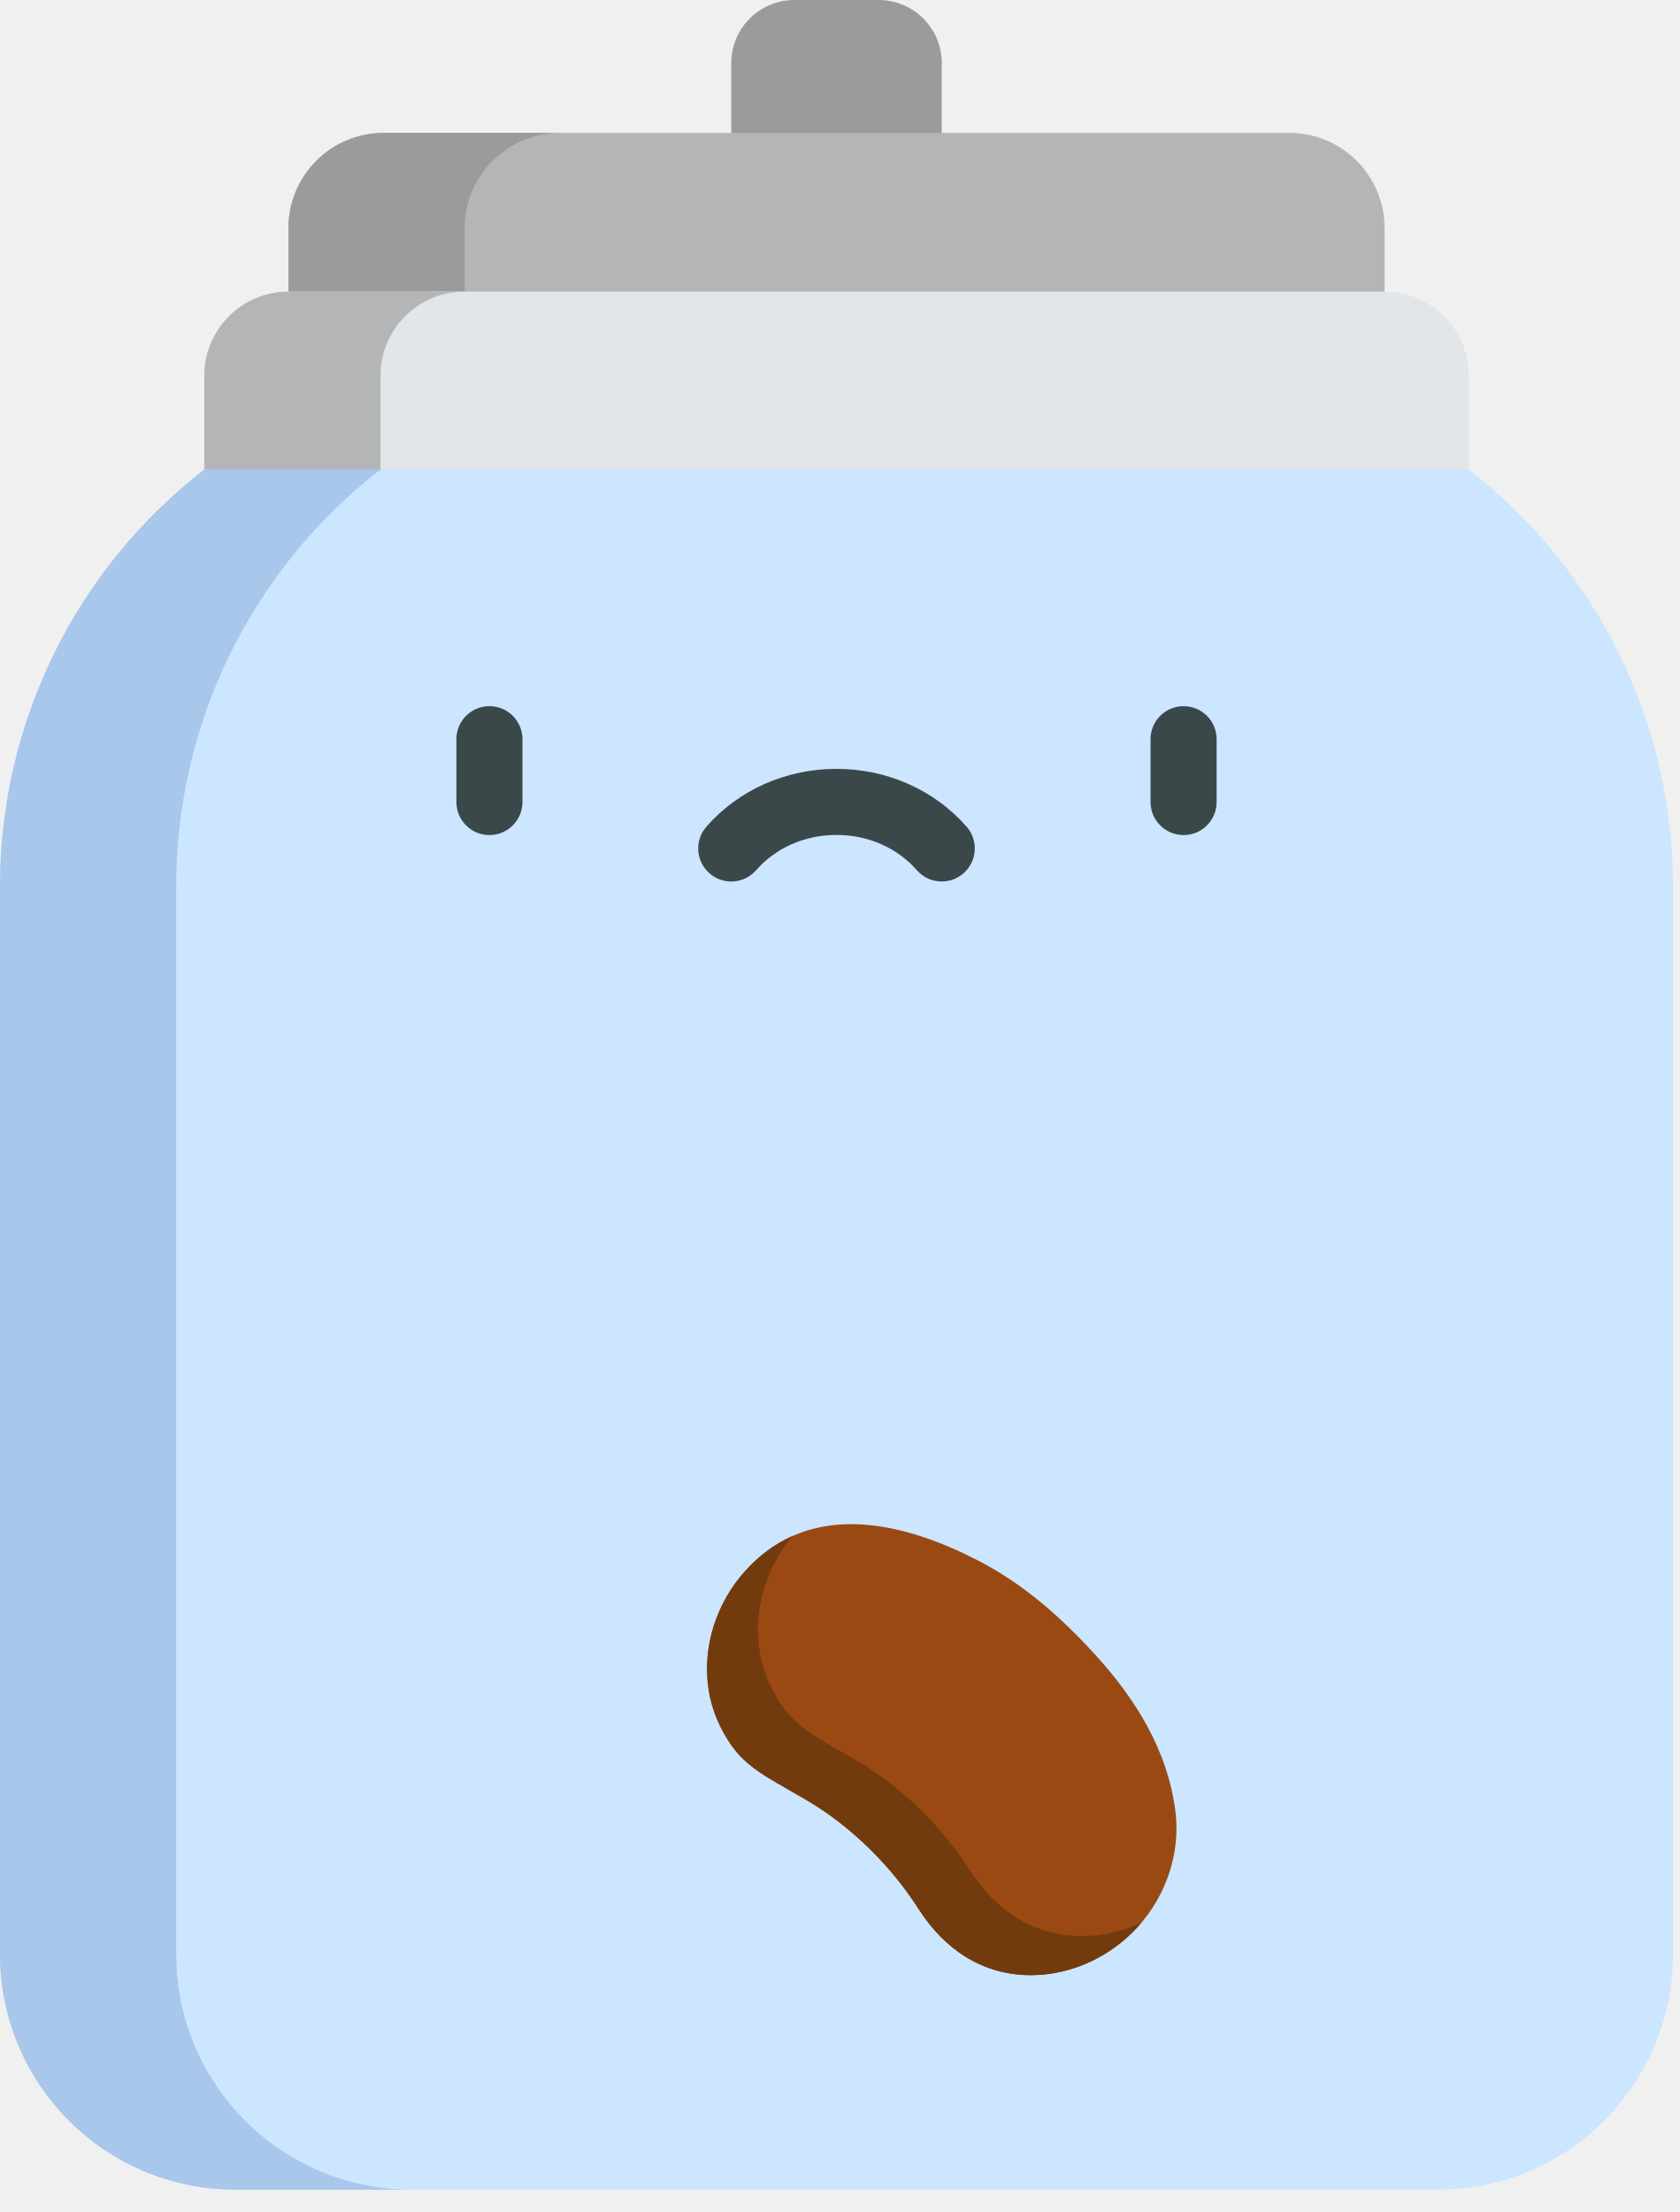
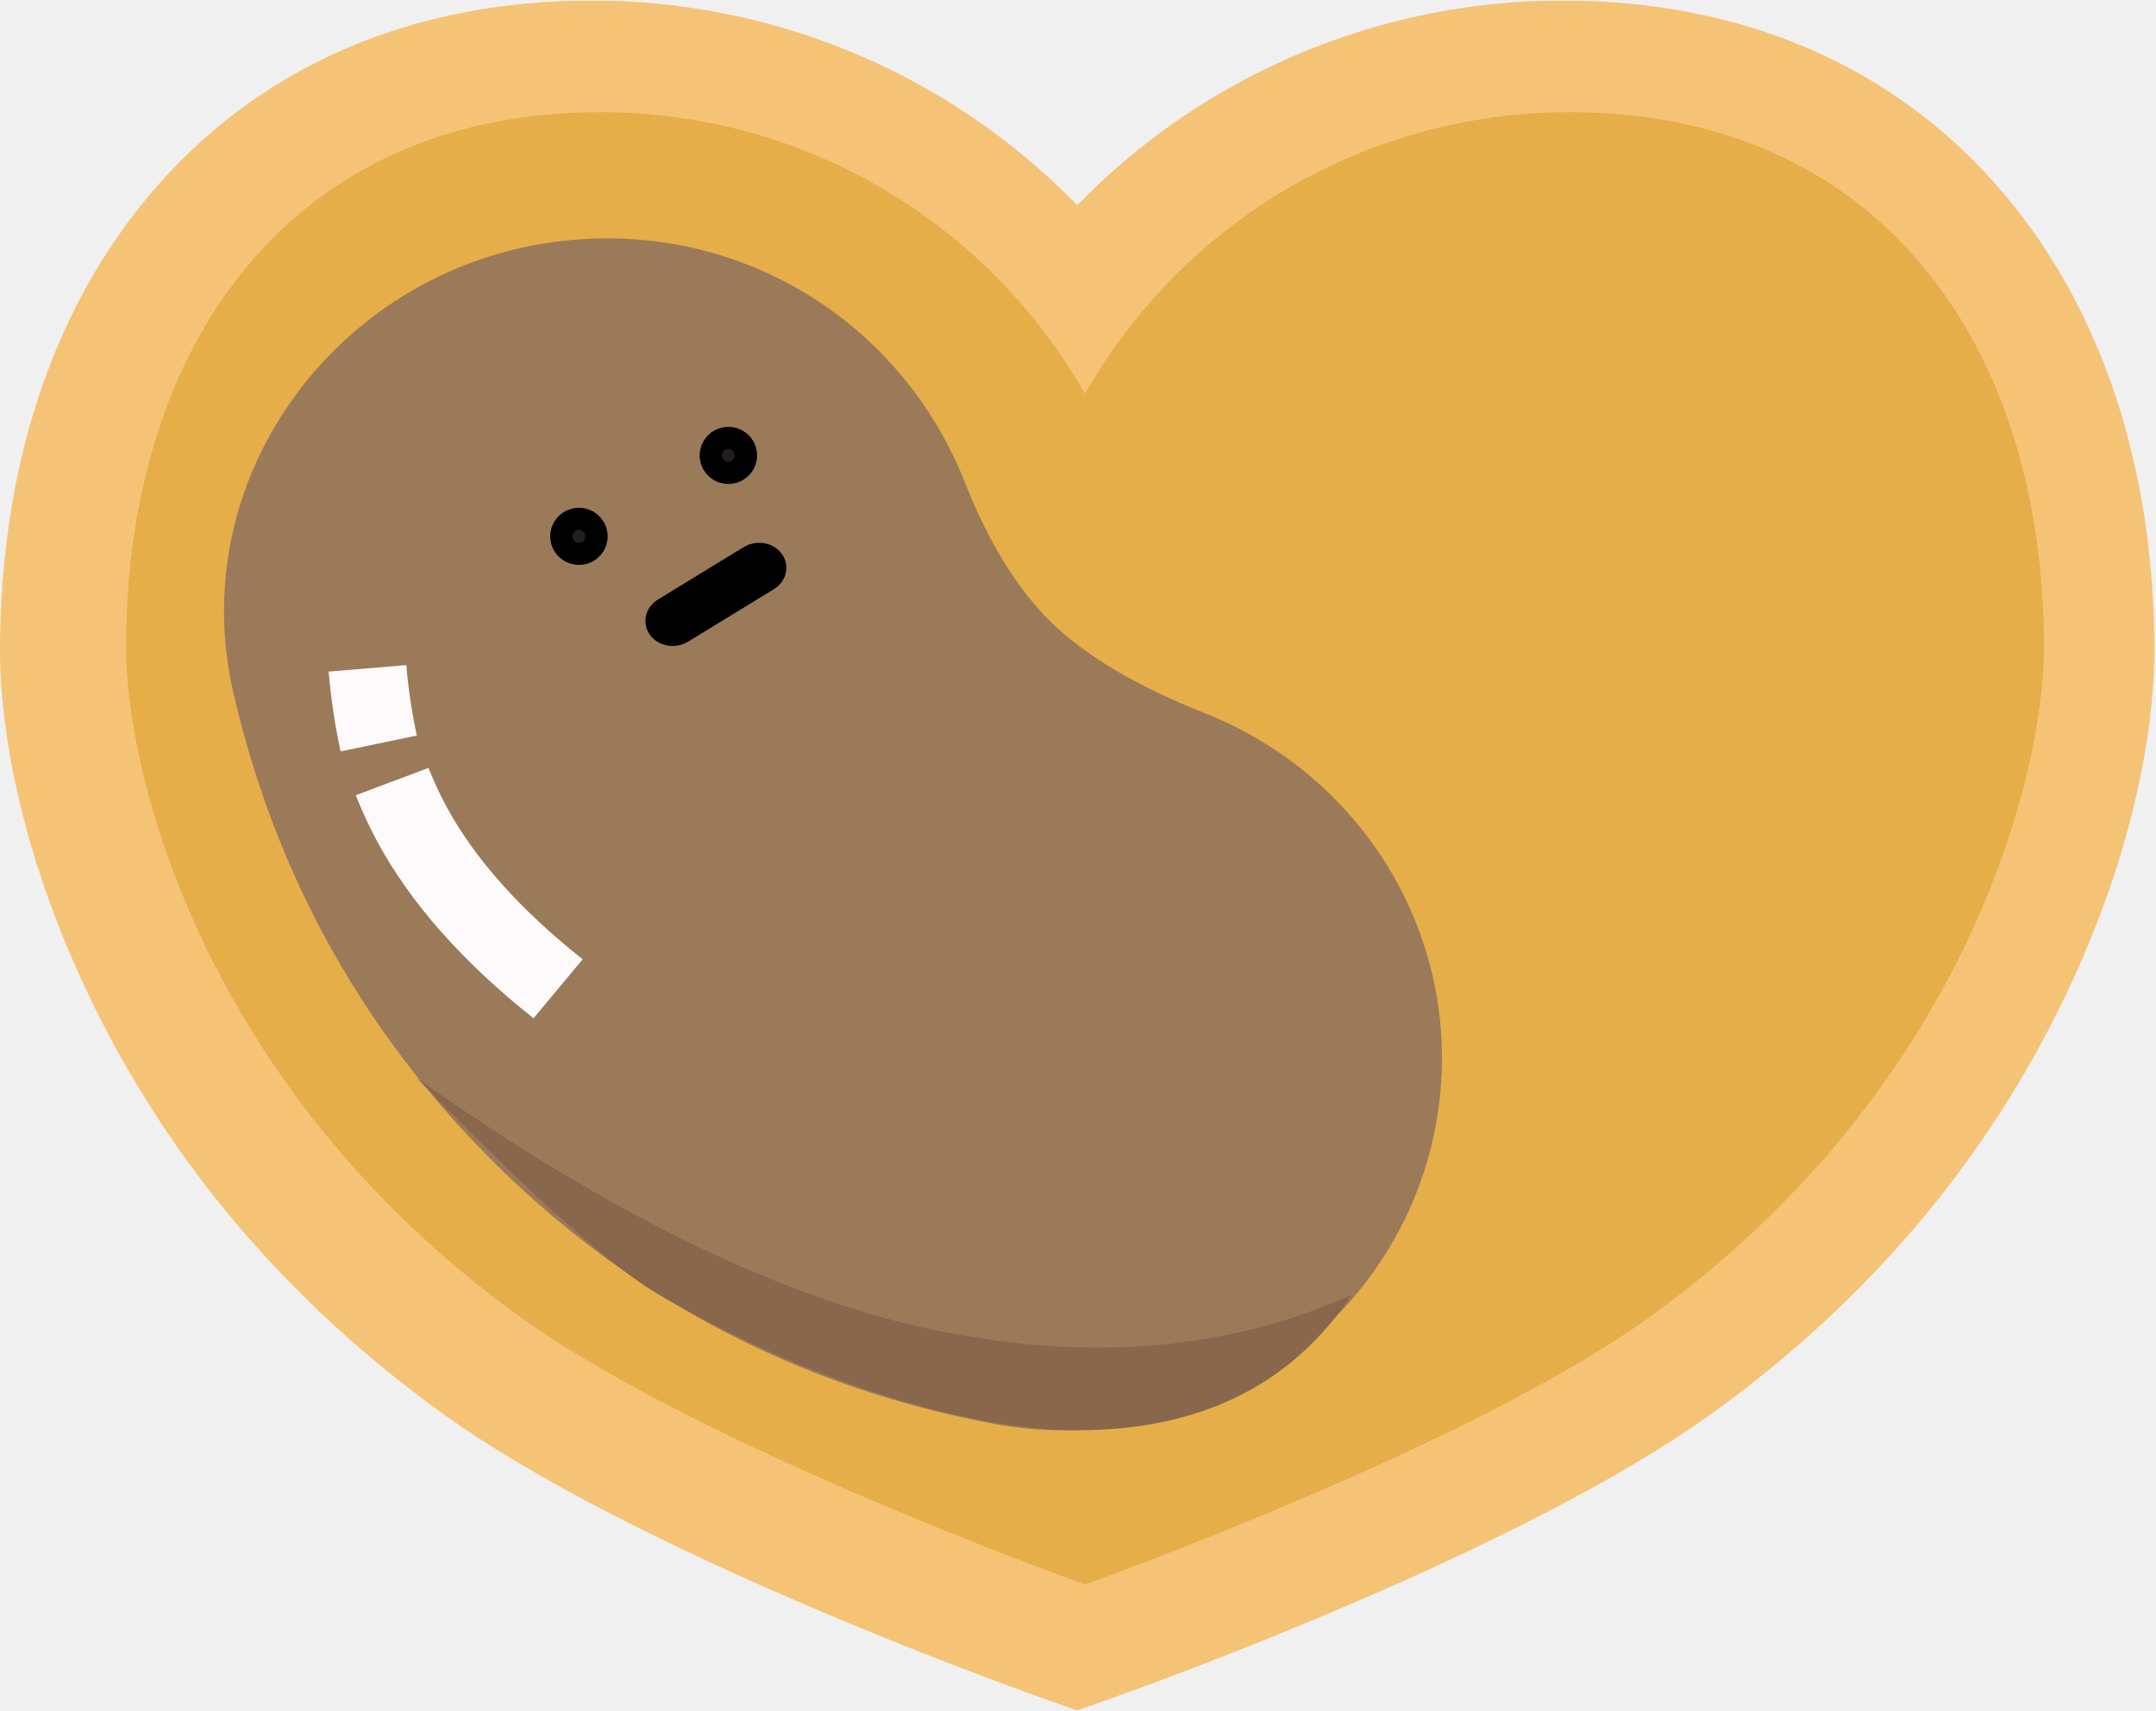
- <svg xmlns="http://www.w3.org/2000/svg" xmlns:xlink="http://www.w3.org/1999/xlink" height="79px" version="1.1" viewBox="0 0 60 79" width="60px">
+ <svg xmlns="http://www.w3.org/2000/svg" xmlns:xlink="http://www.w3.org/1999/xlink" width="92" height="73" viewBox="0 0 92 73">
  <defs>
-     <polygon id="path-1" points="0 0.318 59.758 0.318 59.758 61.752 0 61.752" />
+     <path id="1u9go10dua" d="M0 0.022L91.933 0.022 91.933 72.99 0 72.99z" />
  </defs>
-   <g fill="none" fill-rule="evenodd" id="Page-1" stroke="none" stroke-width="1">
-     <g id="câu-gợi-ý-xét-mình--2" transform="translate(-201, -464)">
-       <g id="Group-2" transform="translate(93, 437)">
-         <g id="Group-26" transform="translate(108, 27)">
-           <path d="M31.385,4.37956204e-05 L28.373,4.37956204e-05 C27.129,4.37956204e-05 26.12,1.009 26.12,2.253 L26.12,8.086 L33.639,8.086 L33.639,2.253 C33.639,1.009 32.63,4.37956204e-05 31.385,4.37956204e-05" fill="#9A9B9D" id="Fill-1" />
-           <path d="M46.055,4.746 L13.704,4.746 C11.826,4.746 10.303,6.269 10.303,8.147 L10.303,10.414 L29.879,13.592 L49.456,10.414 L49.456,8.147 C49.456,6.269 47.933,4.746 46.055,4.746" fill="#B3B5B7" id="Fill-3" />
-           <path d="M16.597,10.414 L16.597,8.147 C16.597,6.269 18.12,4.747 19.998,4.747 L13.704,4.747 C11.825,4.747 10.303,6.269 10.303,8.147 L10.303,10.414 L29.879,13.591 L33.026,13.081 L16.597,10.414 Z" fill="#9A9B9D" id="Fill-5" />
-           <path d="M49.456,10.414 L10.303,10.414 C8.643,10.414 7.297,11.76 7.297,13.42 L7.297,16.769 L29.879,20.755 L52.461,16.769 L52.461,13.42 C52.461,11.76 51.116,10.414 49.456,10.414" fill="#E3E6E8" id="Fill-7" />
-           <path d="M13.591,16.769 L13.591,13.42 C13.591,11.76 14.936,10.414 16.597,10.414 L10.303,10.414 C8.643,10.414 7.297,11.76 7.297,13.42 L7.297,16.769 L29.879,20.755 L33.026,20.2 L13.591,16.769 Z" fill="#B3B5B7" id="Fill-9" />
-           <g id="Group-13" transform="translate(0, 16.45139)">
-             <mask fill="white" id="mask-2">
-               <use xlink:href="#path-1" />
+   <g fill="none" fill-rule="evenodd">
+     <g>
+       <g>
+         <g>
+           <g transform="translate(-204 -463) translate(65 463) translate(139)">
+             <mask id="43yqr1uidb" fill="#fff">
+               <use xlink:href="#1u9go10dua" />
            </mask>
-             <g id="Clip-12" />
-             <path d="M7.297,0.318 C2.694,3.881 -0,9.374 -0,15.195 L-0,53.343 C-0,57.987 3.765,61.752 8.409,61.752 L51.349,61.752 C55.993,61.752 59.758,57.987 59.758,53.343 L59.758,15.195 C59.758,9.374 57.064,3.881 52.462,0.318 L7.297,0.318 Z" fill="#CBE6FE" id="Fill-11" mask="url(#mask-2)" />
+             <path fill="#F5C376" d="M44.28 72.39c-1.747-.623-17.312-6.25-25.382-12.063-6.656-4.794-11.739-10.8-15.11-17.854C.37 35.316 0 29.831 0 27.805c0-7.782 2.203-14.517 6.37-19.477C10.936 2.894 17.468.022 25.26.022c7.882 0 15.329 3.198 20.706 8.734C51.344 3.22 58.79.022 66.672.022c7.792 0 14.325 2.872 18.89 8.306 4.168 4.96 6.37 11.695 6.37 19.477 0 2.026-.369 7.511-3.788 14.668-3.37 7.053-8.454 13.06-15.109 17.854-8.072 5.814-23.635 11.44-25.383 12.062l-1.686.6-1.685-.6z" mask="url(#43yqr1uidb)" />
          </g>
-           <path d="M6.294,31.646 C6.294,25.825 8.988,20.333 13.591,16.769 L7.297,16.769 C2.694,20.333 0,25.825 0,31.646 L0,69.794 C0,74.438 3.765,78.203 8.409,78.203 L14.703,78.203 C10.059,78.203 6.294,74.438 6.294,69.794 L6.294,31.646 Z" fill="#A9C6EB" id="Fill-14" />
-           <path d="M17.482,29.824 C16.83,29.824 16.302,29.296 16.302,28.644 L16.302,26.4 C16.302,25.749 16.83,25.22 17.482,25.22 C18.133,25.22 18.662,25.749 18.662,26.4 L18.662,28.644 C18.662,29.296 18.133,29.824 17.482,29.824" fill="#3B484A" id="Fill-16" />
-           <path d="M42.276,29.824 C41.625,29.824 41.096,29.296 41.096,28.644 L41.096,26.4 C41.096,25.749 41.625,25.22 42.276,25.22 C42.928,25.22 43.457,25.749 43.457,26.4 L43.457,28.644 C43.457,29.296 42.928,29.824 42.276,29.824" fill="#3B484A" id="Fill-18" />
-           <path d="M29.879,27.459 C31.684,27.459 33.379,28.212 34.527,29.525 C34.956,30.016 34.906,30.762 34.415,31.19 C33.925,31.619 33.179,31.569 32.75,31.079 C32.05,30.278 31.004,29.819 29.879,29.819 C28.755,29.819 27.708,30.278 27.008,31.079 C26.579,31.569 25.834,31.62 25.343,31.19 C24.852,30.762 24.802,30.016 25.231,29.525 C26.379,28.212 28.073,27.459 29.879,27.459" fill="#3B484A" id="Fill-20" />
-           <path d="M27.461,63.506 C28.237,63.978 29.045,64.381 29.773,64.925 C30.971,65.82 32.012,66.928 32.818,68.187 C33.728,69.608 35.08,70.538 36.811,70.542 C38.268,70.545 39.672,69.884 40.647,68.81 C41.669,67.685 42.166,66.16 41.987,64.709 C41.716,62.517 40.555,60.66 39.088,59.061 C37.865,57.728 36.553,56.567 34.926,55.728 C32.378,54.416 28.992,53.489 26.63,56.092 C25.59,57.239 25.067,58.829 25.315,60.367 C25.432,61.095 25.721,61.761 26.144,62.361 C26.49,62.85 26.96,63.2 27.461,63.506" fill="#9B4912" id="Fill-22" />
-           <path d="M26.145,62.36 C25.721,61.76 25.432,61.095 25.315,60.367 C25.068,58.828 25.589,57.239 26.63,56.092 C27.147,55.521 27.714,55.121 28.309,54.856 C27.363,55.987 26.898,57.501 27.135,58.969 C27.252,59.697 27.541,60.362 27.964,60.962 C28.31,61.452 28.779,61.802 29.281,62.108 C30.056,62.58 30.864,62.983 31.593,63.527 C32.79,64.422 33.832,65.53 34.637,66.789 C35.548,68.209 36.899,69.14 38.631,69.144 C39.377,69.145 40.109,68.973 40.777,68.66 C40.735,68.711 40.691,68.761 40.647,68.81 C39.672,69.884 38.269,70.545 36.811,70.542 C35.079,70.538 33.728,69.608 32.817,68.187 C32.012,66.928 30.97,65.82 29.773,64.926 C29.045,64.38 28.237,63.977 27.462,63.506 C26.959,63.2 26.491,62.85 26.145,62.36" fill="#723B0E" id="Fill-24" />
+           <path fill="#E5AE48" d="M46.299 16.804C42.223 9.63 34.489 4.787 25.619 4.787c-13.112 0-20.242 9.804-20.242 22.856 0 5.261 3.202 18.717 16.815 28.548 7.719 5.574 24.107 11.424 24.107 11.424s16.387-5.85 24.106-11.424C84.02 46.36 87.221 32.904 87.221 27.643c0-13.052-7.13-22.856-20.242-22.856-8.87 0-16.605 4.843-20.68 12.017z" transform="translate(-204 -463) translate(65 463) translate(139)" />
+           <g>
+             <g>
+               <path fill="#9B7A5A" d="M32.798 50.575c-8.175-1.543-15.283-5.243-21.13-10.999C5.979 33.972 2.184 27.168.393 19.351c-1.07-4.665.076-9.503 3.136-13.275C6.665 2.214 11.34 0 16.353 0c6.773 0 12.766 4.094 15.27 10.428.999 2.534 2.224 4.524 3.638 5.917 1.475 1.453 3.686 2.766 6.57 3.906 6.416 2.533 10.484 8.788 10.12 15.568-.245 4.582-2.488 8.832-6.157 11.66-2.863 2.209-6.373 3.382-9.953 3.382-1.012 0-2.032-.093-3.043-.286" transform="translate(-204 -463) translate(65 463) translate(139) translate(9.558 9.172) translate(0 1)" />
+               <path fill="#FDFAFB" d="M4.464 18.486l3.315-.277c.092 1.05.244 2.06.45 3.005l-3.253.677c-.235-1.077-.407-2.222-.512-3.405m2.08 7.26c-.338-.626-.647-1.295-.921-1.984l3.104-1.166c.227.573.482 1.126.761 1.641 1.2 2.224 3.157 4.419 5.817 6.526l-2.097 2.516c-3.01-2.386-5.253-4.919-6.664-7.532" transform="translate(-204 -463) translate(65 463) translate(139) translate(9.558 9.172) translate(0 1)" />
+             </g>
+             <g fill="#231F20" stroke="#000" stroke-width="1.5">
+               <path fill-rule="nonzero" d="M8.902 5.227c.13.152.077.357-.118.458L4.968 7.667c-.195.101-.458.06-.588-.092-.13-.151-.077-.356.118-.458l3.816-1.981c.195-.101.458-.06.588.091z" transform="translate(-204 -463) translate(65 463) translate(139) translate(9.558 9.172) translate(14.349 9.79) rotate(-4 6.64 6.401)" />
+               <path d="M6.746.68c.118.234.405.328.642.212.236-.116.332-.398.214-.631-.117-.233-.404-.327-.641-.211-.236.115-.332.398-.215.63M.37 4.134c.117.233.404.328.64.212.237-.116.333-.399.215-.632-.118-.232-.405-.327-.641-.211-.237.116-.333.399-.215.631" transform="translate(-204 -463) translate(65 463) translate(139) translate(9.558 9.172) translate(14.349 9.79)" />
+             </g>
+           </g>
+           <path fill="#88674D" d="M17.787 46.004c4.816 4.956 8.263 8.039 10.342 9.248 7.129 4.144 13.824 5.78 17.837 5.78 5.244 0 9.148-1.926 11.714-5.78-5.247 2.352-11.14 2.862-17.68 1.527-6.54-1.335-13.944-4.926-22.213-10.775z" transform="translate(-204 -463) translate(65 463) translate(139)" />
        </g>
      </g>
    </g>
  </g>
</svg>
